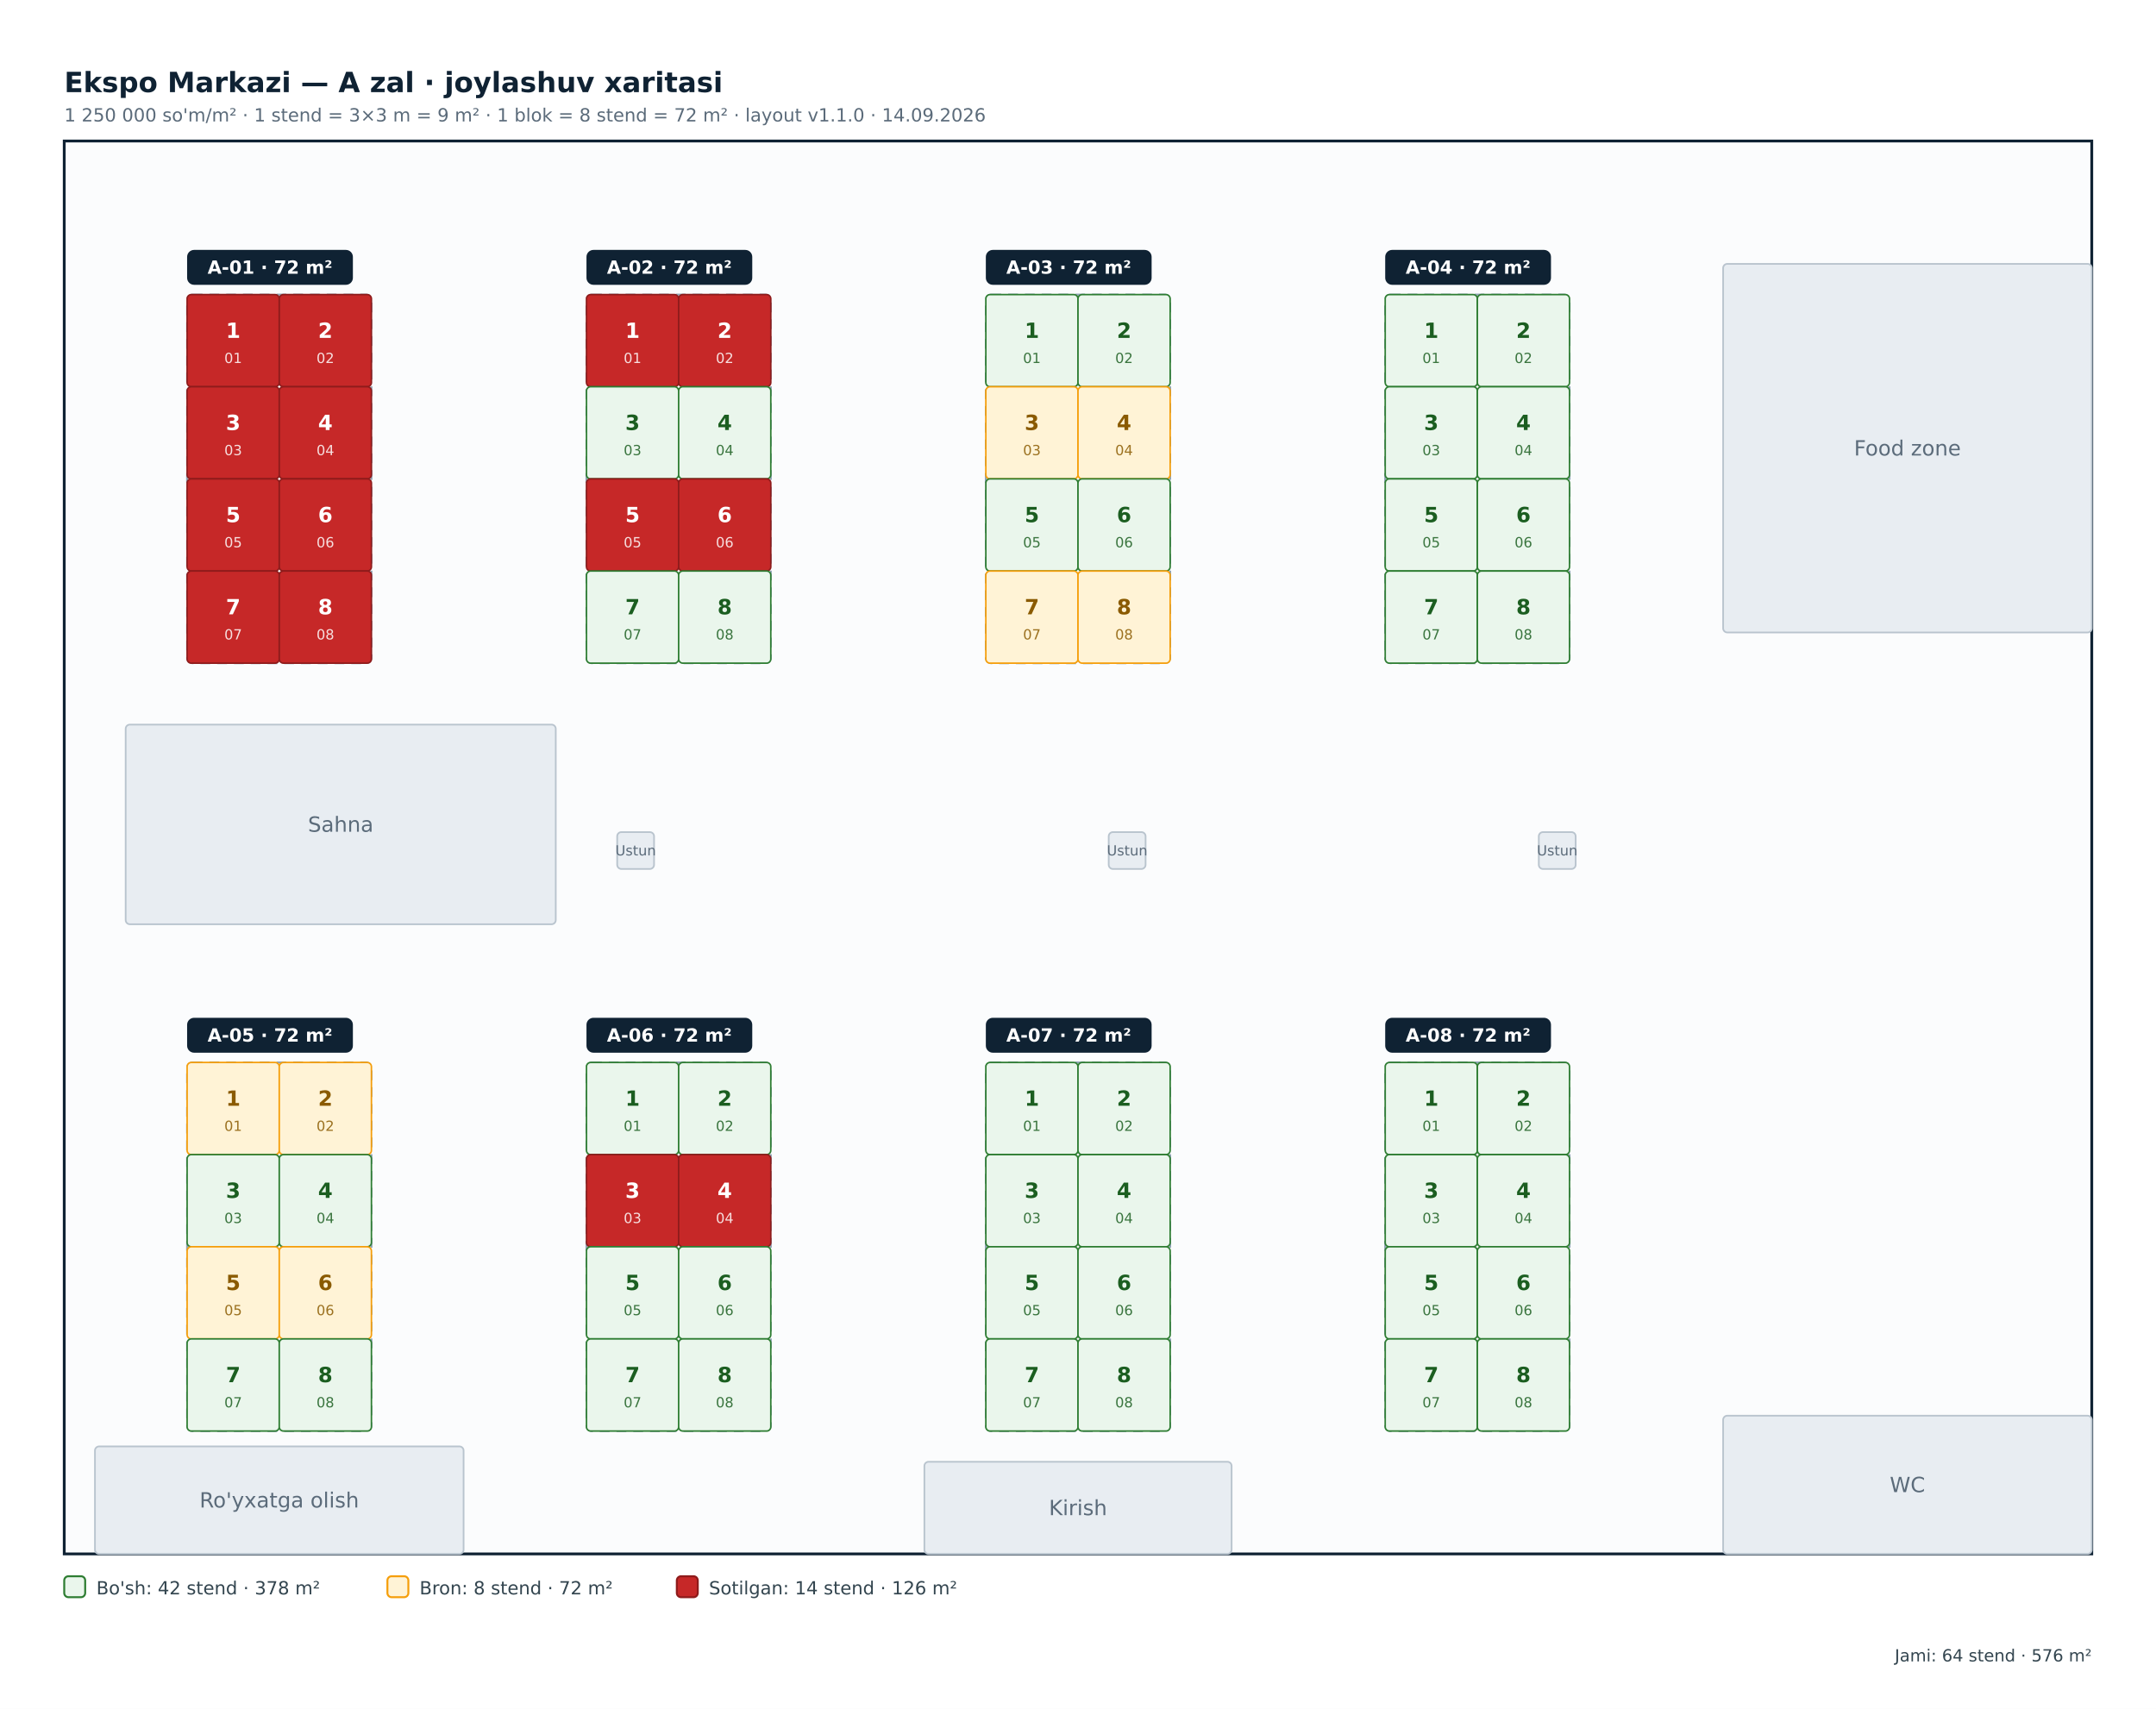
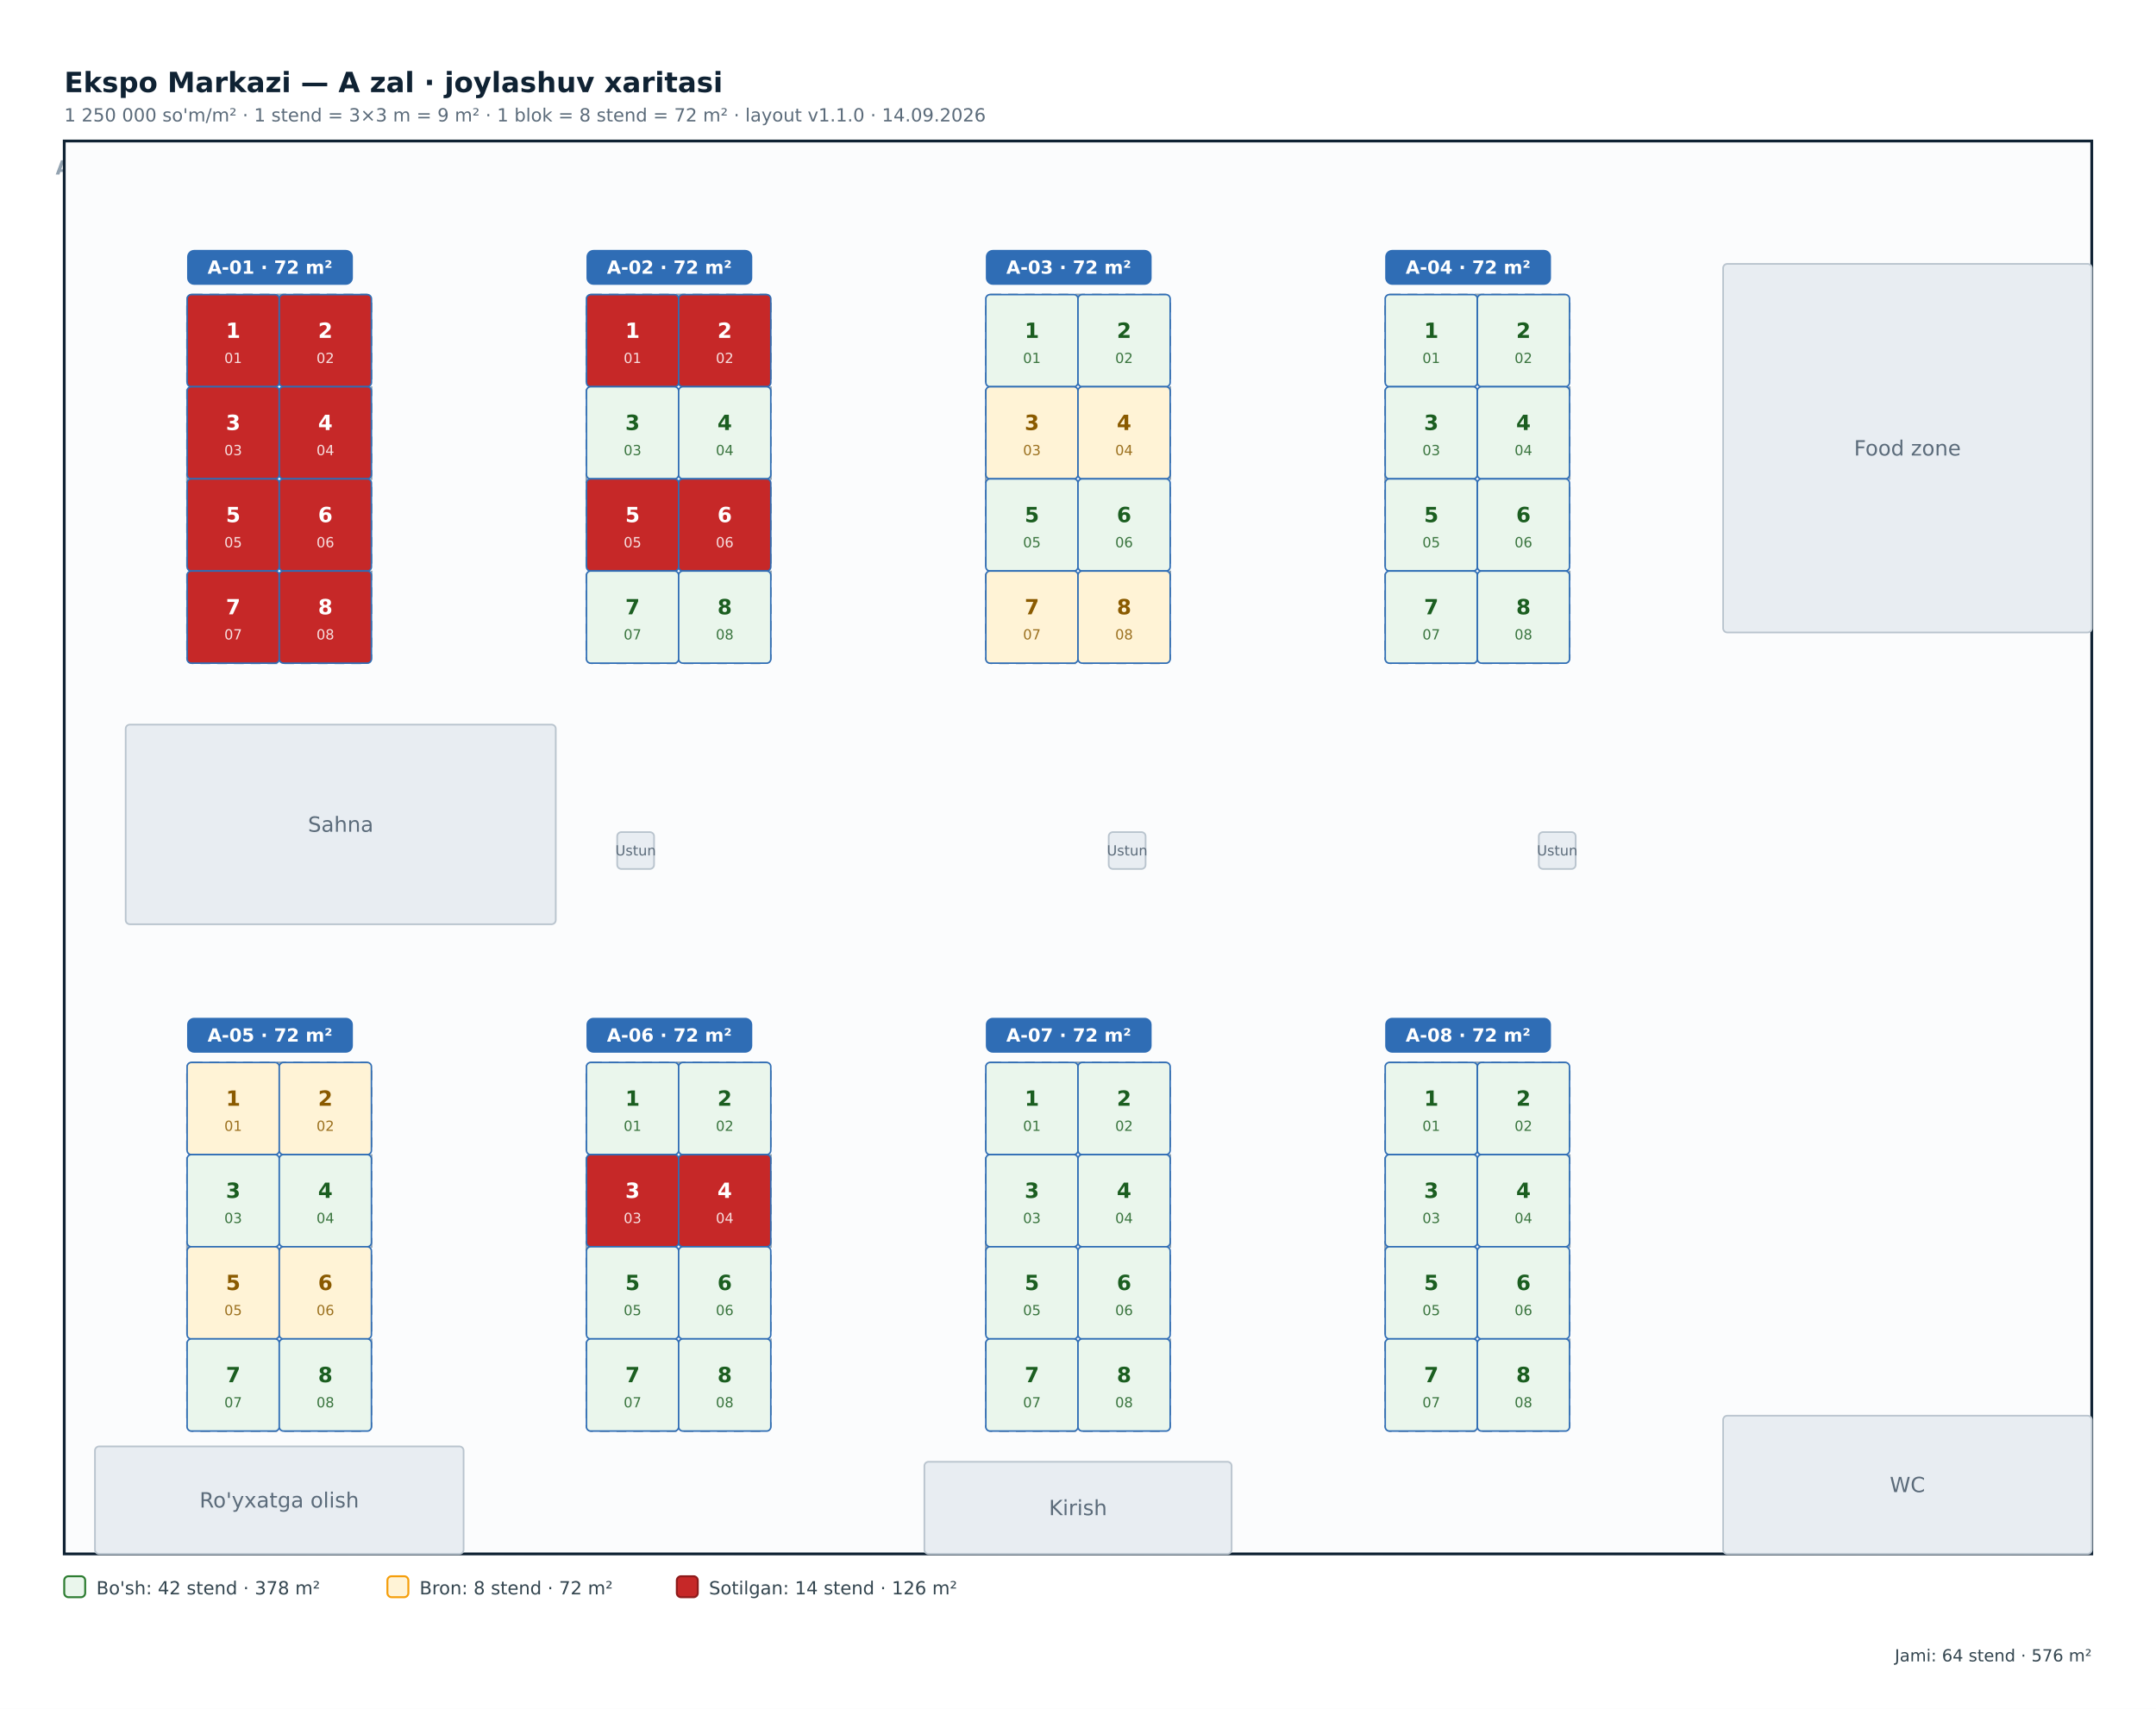
<svg xmlns="http://www.w3.org/2000/svg" width="1544" height="1224" viewBox="0 0 1544 1224" font-family="DejaVu Sans, Helvetica, Arial, sans-serif">
  <rect width="1544" height="1224" fill="#ffffff" />
  <text x="46" y="66" font-size="20" font-weight="bold" fill="#0f2233">Ekspo Markazi — A zal · joylashuv xaritasi</text>
  <text x="46" y="87" font-size="13" fill="#5b6b7a">1 250 000 so'm/m² · 1 stend = 3×3 m = 9 m² · 1 blok = 8 stend = 72 m² · layout v1.1.0 · 14.09.2026</text>
+   <rect x="46.00" y="101.00" width="1452.00" height="1012.00" rx="4" fill="#eef4fb" fill-opacity="0.85" stroke="#b9c7d4" stroke-width="1.2" stroke-dasharray="9 6" />
+   <text x="79.00" y="125.00" font-size="14" font-weight="bold" fill="#93a3b1" text-anchor="middle">Asosiy zal</text>
  <polygon points="46,101 1498,101 1498,1113 46,1113" fill="#fbfcfd" stroke="#0f2233" stroke-width="2" />
  <rect x="662.00" y="1047.00" width="220.00" height="66.00" rx="3" fill="#e8edf2" stroke="#b9c4ce" stroke-width="1.2" />
  <text x="772.00" y="1085.25" font-size="15.00" fill="#5b6b7a" text-anchor="middle">Kirish</text>
  <rect x="68.00" y="1036.00" width="264.00" height="77.00" rx="3" fill="#e8edf2" stroke="#b9c4ce" stroke-width="1.2" />
  <text x="200.00" y="1079.75" font-size="15.00" fill="#5b6b7a" text-anchor="middle">Ro'yxatga olish</text>
  <rect x="1234.00" y="1014.00" width="264.00" height="99.00" rx="3" fill="#e8edf2" stroke="#b9c4ce" stroke-width="1.2" />
  <text x="1366.00" y="1068.75" font-size="15.00" fill="#5b6b7a" text-anchor="middle">WC</text>
  <rect x="1234.00" y="189.00" width="264.00" height="264.00" rx="3" fill="#e8edf2" stroke="#b9c4ce" stroke-width="1.2" />
  <text x="1366.00" y="326.25" font-size="15.00" fill="#5b6b7a" text-anchor="middle">Food zone</text>
  <rect x="90.00" y="519.00" width="308.00" height="143.00" rx="3" fill="#e8edf2" stroke="#b9c4ce" stroke-width="1.2" />
  <text x="244.00" y="595.75" font-size="15.00" fill="#5b6b7a" text-anchor="middle">Sahna</text>
  <rect x="442.00" y="596.00" width="26.40" height="26.40" rx="3" fill="#e8edf2" stroke="#b9c4ce" stroke-width="1.2" />
  <text x="455.20" y="612.70" font-size="10.00" fill="#5b6b7a" text-anchor="middle">Ustun</text>
  <rect x="794.00" y="596.00" width="26.40" height="26.40" rx="3" fill="#e8edf2" stroke="#b9c4ce" stroke-width="1.2" />
  <text x="807.20" y="612.70" font-size="10.00" fill="#5b6b7a" text-anchor="middle">Ustun</text>
  <rect x="1102.00" y="596.00" width="26.40" height="26.40" rx="3" fill="#e8edf2" stroke="#b9c4ce" stroke-width="1.2" />
  <text x="1115.20" y="612.70" font-size="10.00" fill="#5b6b7a" text-anchor="middle">Ustun</text>
  <rect x="134.00" y="211.00" width="132.00" height="264.00" fill="none" stroke="#90a4b5" stroke-width="1.4" stroke-dasharray="7 5" rx="4" />
-   <rect x="134.00" y="179.00" width="118.72" height="25" rx="5" fill="#0f2233" />
+   <rect x="134.00" y="179.00" width="118.72" height="25" rx="5" fill="#2f6db5" />
  <text x="193.36" y="196.05" font-size="13" font-weight="bold" fill="#ffffff" text-anchor="middle">A-01 · 72 m²</text>
-   <rect x="134.00" y="211.00" width="66.00" height="66.00" rx="3" fill="#c62828" stroke="#8e1b1b" stroke-width="1.1" />
+   <rect x="134.00" y="211.00" width="66.00" height="66.00" rx="3" fill="#c62828" stroke="#2f6db5" stroke-width="1.1" />
  <text x="167.00" y="242.00" font-size="15" font-weight="bold" fill="#ffffff" text-anchor="middle">1</text>
  <text x="167.00" y="260.00" font-size="10" fill="#ffffff" text-anchor="middle" opacity="0.85">01</text>
-   <rect x="200.00" y="211.00" width="66.00" height="66.00" rx="3" fill="#c62828" stroke="#8e1b1b" stroke-width="1.1" />
+   <rect x="200.00" y="211.00" width="66.00" height="66.00" rx="3" fill="#c62828" stroke="#2f6db5" stroke-width="1.1" />
  <text x="233.00" y="242.00" font-size="15" font-weight="bold" fill="#ffffff" text-anchor="middle">2</text>
  <text x="233.00" y="260.00" font-size="10" fill="#ffffff" text-anchor="middle" opacity="0.85">02</text>
-   <rect x="134.00" y="277.00" width="66.00" height="66.00" rx="3" fill="#c62828" stroke="#8e1b1b" stroke-width="1.1" />
+   <rect x="134.00" y="277.00" width="66.00" height="66.00" rx="3" fill="#c62828" stroke="#2f6db5" stroke-width="1.1" />
  <text x="167.00" y="308.00" font-size="15" font-weight="bold" fill="#ffffff" text-anchor="middle">3</text>
  <text x="167.00" y="326.00" font-size="10" fill="#ffffff" text-anchor="middle" opacity="0.85">03</text>
-   <rect x="200.00" y="277.00" width="66.00" height="66.00" rx="3" fill="#c62828" stroke="#8e1b1b" stroke-width="1.1" />
+   <rect x="200.00" y="277.00" width="66.00" height="66.00" rx="3" fill="#c62828" stroke="#2f6db5" stroke-width="1.1" />
  <text x="233.00" y="308.00" font-size="15" font-weight="bold" fill="#ffffff" text-anchor="middle">4</text>
  <text x="233.00" y="326.00" font-size="10" fill="#ffffff" text-anchor="middle" opacity="0.85">04</text>
-   <rect x="134.00" y="343.00" width="66.00" height="66.00" rx="3" fill="#c62828" stroke="#8e1b1b" stroke-width="1.1" />
+   <rect x="134.00" y="343.00" width="66.00" height="66.00" rx="3" fill="#c62828" stroke="#2f6db5" stroke-width="1.1" />
  <text x="167.00" y="374.00" font-size="15" font-weight="bold" fill="#ffffff" text-anchor="middle">5</text>
  <text x="167.00" y="392.00" font-size="10" fill="#ffffff" text-anchor="middle" opacity="0.85">05</text>
-   <rect x="200.00" y="343.00" width="66.00" height="66.00" rx="3" fill="#c62828" stroke="#8e1b1b" stroke-width="1.1" />
+   <rect x="200.00" y="343.00" width="66.00" height="66.00" rx="3" fill="#c62828" stroke="#2f6db5" stroke-width="1.1" />
  <text x="233.00" y="374.00" font-size="15" font-weight="bold" fill="#ffffff" text-anchor="middle">6</text>
  <text x="233.00" y="392.00" font-size="10" fill="#ffffff" text-anchor="middle" opacity="0.85">06</text>
-   <rect x="134.00" y="409.00" width="66.00" height="66.00" rx="3" fill="#c62828" stroke="#8e1b1b" stroke-width="1.1" />
+   <rect x="134.00" y="409.00" width="66.00" height="66.00" rx="3" fill="#c62828" stroke="#2f6db5" stroke-width="1.1" />
  <text x="167.00" y="440.00" font-size="15" font-weight="bold" fill="#ffffff" text-anchor="middle">7</text>
  <text x="167.00" y="458.00" font-size="10" fill="#ffffff" text-anchor="middle" opacity="0.85">07</text>
-   <rect x="200.00" y="409.00" width="66.00" height="66.00" rx="3" fill="#c62828" stroke="#8e1b1b" stroke-width="1.1" />
+   <rect x="200.00" y="409.00" width="66.00" height="66.00" rx="3" fill="#c62828" stroke="#2f6db5" stroke-width="1.1" />
  <text x="233.00" y="440.00" font-size="15" font-weight="bold" fill="#ffffff" text-anchor="middle">8</text>
  <text x="233.00" y="458.00" font-size="10" fill="#ffffff" text-anchor="middle" opacity="0.85">08</text>
  <rect x="420.00" y="211.00" width="132.00" height="264.00" fill="none" stroke="#90a4b5" stroke-width="1.4" stroke-dasharray="7 5" rx="4" />
-   <rect x="420.00" y="179.00" width="118.72" height="25" rx="5" fill="#0f2233" />
+   <rect x="420.00" y="179.00" width="118.72" height="25" rx="5" fill="#2f6db5" />
  <text x="479.36" y="196.05" font-size="13" font-weight="bold" fill="#ffffff" text-anchor="middle">A-02 · 72 m²</text>
-   <rect x="420.00" y="211.00" width="66.00" height="66.00" rx="3" fill="#c62828" stroke="#8e1b1b" stroke-width="1.1" />
+   <rect x="420.00" y="211.00" width="66.00" height="66.00" rx="3" fill="#c62828" stroke="#2f6db5" stroke-width="1.1" />
  <text x="453.00" y="242.00" font-size="15" font-weight="bold" fill="#ffffff" text-anchor="middle">1</text>
  <text x="453.00" y="260.00" font-size="10" fill="#ffffff" text-anchor="middle" opacity="0.85">01</text>
-   <rect x="486.00" y="211.00" width="66.00" height="66.00" rx="3" fill="#c62828" stroke="#8e1b1b" stroke-width="1.1" />
+   <rect x="486.00" y="211.00" width="66.00" height="66.00" rx="3" fill="#c62828" stroke="#2f6db5" stroke-width="1.1" />
  <text x="519.00" y="242.00" font-size="15" font-weight="bold" fill="#ffffff" text-anchor="middle">2</text>
  <text x="519.00" y="260.00" font-size="10" fill="#ffffff" text-anchor="middle" opacity="0.85">02</text>
-   <rect x="420.00" y="277.00" width="66.00" height="66.00" rx="3" fill="#eaf6ec" stroke="#2e7d32" stroke-width="1.1" />
+   <rect x="420.00" y="277.00" width="66.00" height="66.00" rx="3" fill="#eaf6ec" stroke="#2f6db5" stroke-width="1.1" />
  <text x="453.00" y="308.00" font-size="15" font-weight="bold" fill="#1b5e20" text-anchor="middle">3</text>
  <text x="453.00" y="326.00" font-size="10" fill="#1b5e20" text-anchor="middle" opacity="0.85">03</text>
-   <rect x="486.00" y="277.00" width="66.00" height="66.00" rx="3" fill="#eaf6ec" stroke="#2e7d32" stroke-width="1.1" />
+   <rect x="486.00" y="277.00" width="66.00" height="66.00" rx="3" fill="#eaf6ec" stroke="#2f6db5" stroke-width="1.1" />
  <text x="519.00" y="308.00" font-size="15" font-weight="bold" fill="#1b5e20" text-anchor="middle">4</text>
  <text x="519.00" y="326.00" font-size="10" fill="#1b5e20" text-anchor="middle" opacity="0.85">04</text>
-   <rect x="420.00" y="343.00" width="66.00" height="66.00" rx="3" fill="#c62828" stroke="#8e1b1b" stroke-width="1.1" />
+   <rect x="420.00" y="343.00" width="66.00" height="66.00" rx="3" fill="#c62828" stroke="#2f6db5" stroke-width="1.1" />
  <text x="453.00" y="374.00" font-size="15" font-weight="bold" fill="#ffffff" text-anchor="middle">5</text>
  <text x="453.00" y="392.00" font-size="10" fill="#ffffff" text-anchor="middle" opacity="0.85">05</text>
-   <rect x="486.00" y="343.00" width="66.00" height="66.00" rx="3" fill="#c62828" stroke="#8e1b1b" stroke-width="1.1" />
+   <rect x="486.00" y="343.00" width="66.00" height="66.00" rx="3" fill="#c62828" stroke="#2f6db5" stroke-width="1.1" />
  <text x="519.00" y="374.00" font-size="15" font-weight="bold" fill="#ffffff" text-anchor="middle">6</text>
  <text x="519.00" y="392.00" font-size="10" fill="#ffffff" text-anchor="middle" opacity="0.85">06</text>
-   <rect x="420.00" y="409.00" width="66.00" height="66.00" rx="3" fill="#eaf6ec" stroke="#2e7d32" stroke-width="1.1" />
+   <rect x="420.00" y="409.00" width="66.00" height="66.00" rx="3" fill="#eaf6ec" stroke="#2f6db5" stroke-width="1.1" />
  <text x="453.00" y="440.00" font-size="15" font-weight="bold" fill="#1b5e20" text-anchor="middle">7</text>
  <text x="453.00" y="458.00" font-size="10" fill="#1b5e20" text-anchor="middle" opacity="0.85">07</text>
-   <rect x="486.00" y="409.00" width="66.00" height="66.00" rx="3" fill="#eaf6ec" stroke="#2e7d32" stroke-width="1.1" />
+   <rect x="486.00" y="409.00" width="66.00" height="66.00" rx="3" fill="#eaf6ec" stroke="#2f6db5" stroke-width="1.1" />
  <text x="519.00" y="440.00" font-size="15" font-weight="bold" fill="#1b5e20" text-anchor="middle">8</text>
  <text x="519.00" y="458.00" font-size="10" fill="#1b5e20" text-anchor="middle" opacity="0.85">08</text>
  <rect x="706.00" y="211.00" width="132.00" height="264.00" fill="none" stroke="#90a4b5" stroke-width="1.4" stroke-dasharray="7 5" rx="4" />
-   <rect x="706.00" y="179.00" width="118.72" height="25" rx="5" fill="#0f2233" />
+   <rect x="706.00" y="179.00" width="118.72" height="25" rx="5" fill="#2f6db5" />
  <text x="765.36" y="196.05" font-size="13" font-weight="bold" fill="#ffffff" text-anchor="middle">A-03 · 72 m²</text>
-   <rect x="706.00" y="211.00" width="66.00" height="66.00" rx="3" fill="#eaf6ec" stroke="#2e7d32" stroke-width="1.1" />
+   <rect x="706.00" y="211.00" width="66.00" height="66.00" rx="3" fill="#eaf6ec" stroke="#2f6db5" stroke-width="1.1" />
  <text x="739.00" y="242.00" font-size="15" font-weight="bold" fill="#1b5e20" text-anchor="middle">1</text>
  <text x="739.00" y="260.00" font-size="10" fill="#1b5e20" text-anchor="middle" opacity="0.85">01</text>
-   <rect x="772.00" y="211.00" width="66.00" height="66.00" rx="3" fill="#eaf6ec" stroke="#2e7d32" stroke-width="1.1" />
+   <rect x="772.00" y="211.00" width="66.00" height="66.00" rx="3" fill="#eaf6ec" stroke="#2f6db5" stroke-width="1.1" />
  <text x="805.00" y="242.00" font-size="15" font-weight="bold" fill="#1b5e20" text-anchor="middle">2</text>
  <text x="805.00" y="260.00" font-size="10" fill="#1b5e20" text-anchor="middle" opacity="0.85">02</text>
-   <rect x="706.00" y="277.00" width="66.00" height="66.00" rx="3" fill="#fff3d6" stroke="#f59e0b" stroke-width="1.1" />
+   <rect x="706.00" y="277.00" width="66.00" height="66.00" rx="3" fill="#fff3d6" stroke="#2f6db5" stroke-width="1.1" />
  <text x="739.00" y="308.00" font-size="15" font-weight="bold" fill="#8a5a00" text-anchor="middle">3</text>
  <text x="739.00" y="326.00" font-size="10" fill="#8a5a00" text-anchor="middle" opacity="0.85">03</text>
-   <rect x="772.00" y="277.00" width="66.00" height="66.00" rx="3" fill="#fff3d6" stroke="#f59e0b" stroke-width="1.1" />
+   <rect x="772.00" y="277.00" width="66.00" height="66.00" rx="3" fill="#fff3d6" stroke="#2f6db5" stroke-width="1.1" />
  <text x="805.00" y="308.00" font-size="15" font-weight="bold" fill="#8a5a00" text-anchor="middle">4</text>
  <text x="805.00" y="326.00" font-size="10" fill="#8a5a00" text-anchor="middle" opacity="0.85">04</text>
-   <rect x="706.00" y="343.00" width="66.00" height="66.00" rx="3" fill="#eaf6ec" stroke="#2e7d32" stroke-width="1.1" />
+   <rect x="706.00" y="343.00" width="66.00" height="66.00" rx="3" fill="#eaf6ec" stroke="#2f6db5" stroke-width="1.1" />
  <text x="739.00" y="374.00" font-size="15" font-weight="bold" fill="#1b5e20" text-anchor="middle">5</text>
  <text x="739.00" y="392.00" font-size="10" fill="#1b5e20" text-anchor="middle" opacity="0.85">05</text>
-   <rect x="772.00" y="343.00" width="66.00" height="66.00" rx="3" fill="#eaf6ec" stroke="#2e7d32" stroke-width="1.1" />
+   <rect x="772.00" y="343.00" width="66.00" height="66.00" rx="3" fill="#eaf6ec" stroke="#2f6db5" stroke-width="1.1" />
  <text x="805.00" y="374.00" font-size="15" font-weight="bold" fill="#1b5e20" text-anchor="middle">6</text>
  <text x="805.00" y="392.00" font-size="10" fill="#1b5e20" text-anchor="middle" opacity="0.85">06</text>
-   <rect x="706.00" y="409.00" width="66.00" height="66.00" rx="3" fill="#fff3d6" stroke="#f59e0b" stroke-width="1.1" />
+   <rect x="706.00" y="409.00" width="66.00" height="66.00" rx="3" fill="#fff3d6" stroke="#2f6db5" stroke-width="1.1" />
  <text x="739.00" y="440.00" font-size="15" font-weight="bold" fill="#8a5a00" text-anchor="middle">7</text>
  <text x="739.00" y="458.00" font-size="10" fill="#8a5a00" text-anchor="middle" opacity="0.85">07</text>
-   <rect x="772.00" y="409.00" width="66.00" height="66.00" rx="3" fill="#fff3d6" stroke="#f59e0b" stroke-width="1.1" />
+   <rect x="772.00" y="409.00" width="66.00" height="66.00" rx="3" fill="#fff3d6" stroke="#2f6db5" stroke-width="1.1" />
  <text x="805.00" y="440.00" font-size="15" font-weight="bold" fill="#8a5a00" text-anchor="middle">8</text>
  <text x="805.00" y="458.00" font-size="10" fill="#8a5a00" text-anchor="middle" opacity="0.85">08</text>
  <rect x="992.00" y="211.00" width="132.00" height="264.00" fill="none" stroke="#90a4b5" stroke-width="1.4" stroke-dasharray="7 5" rx="4" />
-   <rect x="992.00" y="179.00" width="118.72" height="25" rx="5" fill="#0f2233" />
+   <rect x="992.00" y="179.00" width="118.72" height="25" rx="5" fill="#2f6db5" />
  <text x="1051.36" y="196.05" font-size="13" font-weight="bold" fill="#ffffff" text-anchor="middle">A-04 · 72 m²</text>
-   <rect x="992.00" y="211.00" width="66.00" height="66.00" rx="3" fill="#eaf6ec" stroke="#2e7d32" stroke-width="1.1" />
+   <rect x="992.00" y="211.00" width="66.00" height="66.00" rx="3" fill="#eaf6ec" stroke="#2f6db5" stroke-width="1.1" />
  <text x="1025.00" y="242.00" font-size="15" font-weight="bold" fill="#1b5e20" text-anchor="middle">1</text>
  <text x="1025.00" y="260.00" font-size="10" fill="#1b5e20" text-anchor="middle" opacity="0.85">01</text>
-   <rect x="1058.00" y="211.00" width="66.00" height="66.00" rx="3" fill="#eaf6ec" stroke="#2e7d32" stroke-width="1.1" />
+   <rect x="1058.00" y="211.00" width="66.00" height="66.00" rx="3" fill="#eaf6ec" stroke="#2f6db5" stroke-width="1.1" />
  <text x="1091.00" y="242.00" font-size="15" font-weight="bold" fill="#1b5e20" text-anchor="middle">2</text>
  <text x="1091.00" y="260.00" font-size="10" fill="#1b5e20" text-anchor="middle" opacity="0.85">02</text>
-   <rect x="992.00" y="277.00" width="66.00" height="66.00" rx="3" fill="#eaf6ec" stroke="#2e7d32" stroke-width="1.1" />
+   <rect x="992.00" y="277.00" width="66.00" height="66.00" rx="3" fill="#eaf6ec" stroke="#2f6db5" stroke-width="1.1" />
  <text x="1025.00" y="308.00" font-size="15" font-weight="bold" fill="#1b5e20" text-anchor="middle">3</text>
  <text x="1025.00" y="326.00" font-size="10" fill="#1b5e20" text-anchor="middle" opacity="0.85">03</text>
-   <rect x="1058.00" y="277.00" width="66.00" height="66.00" rx="3" fill="#eaf6ec" stroke="#2e7d32" stroke-width="1.1" />
+   <rect x="1058.00" y="277.00" width="66.00" height="66.00" rx="3" fill="#eaf6ec" stroke="#2f6db5" stroke-width="1.1" />
  <text x="1091.00" y="308.00" font-size="15" font-weight="bold" fill="#1b5e20" text-anchor="middle">4</text>
  <text x="1091.00" y="326.00" font-size="10" fill="#1b5e20" text-anchor="middle" opacity="0.85">04</text>
-   <rect x="992.00" y="343.00" width="66.00" height="66.00" rx="3" fill="#eaf6ec" stroke="#2e7d32" stroke-width="1.1" />
+   <rect x="992.00" y="343.00" width="66.00" height="66.00" rx="3" fill="#eaf6ec" stroke="#2f6db5" stroke-width="1.1" />
  <text x="1025.00" y="374.00" font-size="15" font-weight="bold" fill="#1b5e20" text-anchor="middle">5</text>
  <text x="1025.00" y="392.00" font-size="10" fill="#1b5e20" text-anchor="middle" opacity="0.85">05</text>
-   <rect x="1058.00" y="343.00" width="66.00" height="66.00" rx="3" fill="#eaf6ec" stroke="#2e7d32" stroke-width="1.1" />
+   <rect x="1058.00" y="343.00" width="66.00" height="66.00" rx="3" fill="#eaf6ec" stroke="#2f6db5" stroke-width="1.1" />
  <text x="1091.00" y="374.00" font-size="15" font-weight="bold" fill="#1b5e20" text-anchor="middle">6</text>
  <text x="1091.00" y="392.00" font-size="10" fill="#1b5e20" text-anchor="middle" opacity="0.85">06</text>
-   <rect x="992.00" y="409.00" width="66.00" height="66.00" rx="3" fill="#eaf6ec" stroke="#2e7d32" stroke-width="1.1" />
+   <rect x="992.00" y="409.00" width="66.00" height="66.00" rx="3" fill="#eaf6ec" stroke="#2f6db5" stroke-width="1.1" />
  <text x="1025.00" y="440.00" font-size="15" font-weight="bold" fill="#1b5e20" text-anchor="middle">7</text>
  <text x="1025.00" y="458.00" font-size="10" fill="#1b5e20" text-anchor="middle" opacity="0.85">07</text>
-   <rect x="1058.00" y="409.00" width="66.00" height="66.00" rx="3" fill="#eaf6ec" stroke="#2e7d32" stroke-width="1.1" />
+   <rect x="1058.00" y="409.00" width="66.00" height="66.00" rx="3" fill="#eaf6ec" stroke="#2f6db5" stroke-width="1.1" />
  <text x="1091.00" y="440.00" font-size="15" font-weight="bold" fill="#1b5e20" text-anchor="middle">8</text>
  <text x="1091.00" y="458.00" font-size="10" fill="#1b5e20" text-anchor="middle" opacity="0.85">08</text>
  <rect x="134.00" y="761.00" width="132.00" height="264.00" fill="none" stroke="#90a4b5" stroke-width="1.4" stroke-dasharray="7 5" rx="4" />
-   <rect x="134.00" y="729.00" width="118.72" height="25" rx="5" fill="#0f2233" />
+   <rect x="134.00" y="729.00" width="118.72" height="25" rx="5" fill="#2f6db5" />
  <text x="193.36" y="746.05" font-size="13" font-weight="bold" fill="#ffffff" text-anchor="middle">A-05 · 72 m²</text>
-   <rect x="134.00" y="761.00" width="66.00" height="66.00" rx="3" fill="#fff3d6" stroke="#f59e0b" stroke-width="1.1" />
+   <rect x="134.00" y="761.00" width="66.00" height="66.00" rx="3" fill="#fff3d6" stroke="#2f6db5" stroke-width="1.1" />
  <text x="167.00" y="792.00" font-size="15" font-weight="bold" fill="#8a5a00" text-anchor="middle">1</text>
  <text x="167.00" y="810.00" font-size="10" fill="#8a5a00" text-anchor="middle" opacity="0.85">01</text>
-   <rect x="200.00" y="761.00" width="66.00" height="66.00" rx="3" fill="#fff3d6" stroke="#f59e0b" stroke-width="1.1" />
+   <rect x="200.00" y="761.00" width="66.00" height="66.00" rx="3" fill="#fff3d6" stroke="#2f6db5" stroke-width="1.1" />
  <text x="233.00" y="792.00" font-size="15" font-weight="bold" fill="#8a5a00" text-anchor="middle">2</text>
  <text x="233.00" y="810.00" font-size="10" fill="#8a5a00" text-anchor="middle" opacity="0.85">02</text>
-   <rect x="134.00" y="827.00" width="66.00" height="66.00" rx="3" fill="#eaf6ec" stroke="#2e7d32" stroke-width="1.1" />
+   <rect x="134.00" y="827.00" width="66.00" height="66.00" rx="3" fill="#eaf6ec" stroke="#2f6db5" stroke-width="1.1" />
  <text x="167.00" y="858.00" font-size="15" font-weight="bold" fill="#1b5e20" text-anchor="middle">3</text>
  <text x="167.00" y="876.00" font-size="10" fill="#1b5e20" text-anchor="middle" opacity="0.85">03</text>
-   <rect x="200.00" y="827.00" width="66.00" height="66.00" rx="3" fill="#eaf6ec" stroke="#2e7d32" stroke-width="1.1" />
+   <rect x="200.00" y="827.00" width="66.00" height="66.00" rx="3" fill="#eaf6ec" stroke="#2f6db5" stroke-width="1.1" />
  <text x="233.00" y="858.00" font-size="15" font-weight="bold" fill="#1b5e20" text-anchor="middle">4</text>
  <text x="233.00" y="876.00" font-size="10" fill="#1b5e20" text-anchor="middle" opacity="0.85">04</text>
-   <rect x="134.00" y="893.00" width="66.00" height="66.00" rx="3" fill="#fff3d6" stroke="#f59e0b" stroke-width="1.1" />
+   <rect x="134.00" y="893.00" width="66.00" height="66.00" rx="3" fill="#fff3d6" stroke="#2f6db5" stroke-width="1.1" />
  <text x="167.00" y="924.00" font-size="15" font-weight="bold" fill="#8a5a00" text-anchor="middle">5</text>
  <text x="167.00" y="942.00" font-size="10" fill="#8a5a00" text-anchor="middle" opacity="0.85">05</text>
-   <rect x="200.00" y="893.00" width="66.00" height="66.00" rx="3" fill="#fff3d6" stroke="#f59e0b" stroke-width="1.1" />
+   <rect x="200.00" y="893.00" width="66.00" height="66.00" rx="3" fill="#fff3d6" stroke="#2f6db5" stroke-width="1.1" />
  <text x="233.00" y="924.00" font-size="15" font-weight="bold" fill="#8a5a00" text-anchor="middle">6</text>
  <text x="233.00" y="942.00" font-size="10" fill="#8a5a00" text-anchor="middle" opacity="0.85">06</text>
-   <rect x="134.00" y="959.00" width="66.00" height="66.00" rx="3" fill="#eaf6ec" stroke="#2e7d32" stroke-width="1.1" />
+   <rect x="134.00" y="959.00" width="66.00" height="66.00" rx="3" fill="#eaf6ec" stroke="#2f6db5" stroke-width="1.1" />
  <text x="167.00" y="990.00" font-size="15" font-weight="bold" fill="#1b5e20" text-anchor="middle">7</text>
  <text x="167.00" y="1008.00" font-size="10" fill="#1b5e20" text-anchor="middle" opacity="0.85">07</text>
-   <rect x="200.00" y="959.00" width="66.00" height="66.00" rx="3" fill="#eaf6ec" stroke="#2e7d32" stroke-width="1.1" />
+   <rect x="200.00" y="959.00" width="66.00" height="66.00" rx="3" fill="#eaf6ec" stroke="#2f6db5" stroke-width="1.1" />
  <text x="233.00" y="990.00" font-size="15" font-weight="bold" fill="#1b5e20" text-anchor="middle">8</text>
  <text x="233.00" y="1008.00" font-size="10" fill="#1b5e20" text-anchor="middle" opacity="0.85">08</text>
  <rect x="420.00" y="761.00" width="132.00" height="264.00" fill="none" stroke="#90a4b5" stroke-width="1.4" stroke-dasharray="7 5" rx="4" />
-   <rect x="420.00" y="729.00" width="118.72" height="25" rx="5" fill="#0f2233" />
+   <rect x="420.00" y="729.00" width="118.72" height="25" rx="5" fill="#2f6db5" />
  <text x="479.36" y="746.05" font-size="13" font-weight="bold" fill="#ffffff" text-anchor="middle">A-06 · 72 m²</text>
-   <rect x="420.00" y="761.00" width="66.00" height="66.00" rx="3" fill="#eaf6ec" stroke="#2e7d32" stroke-width="1.1" />
+   <rect x="420.00" y="761.00" width="66.00" height="66.00" rx="3" fill="#eaf6ec" stroke="#2f6db5" stroke-width="1.1" />
  <text x="453.00" y="792.00" font-size="15" font-weight="bold" fill="#1b5e20" text-anchor="middle">1</text>
  <text x="453.00" y="810.00" font-size="10" fill="#1b5e20" text-anchor="middle" opacity="0.85">01</text>
-   <rect x="486.00" y="761.00" width="66.00" height="66.00" rx="3" fill="#eaf6ec" stroke="#2e7d32" stroke-width="1.1" />
+   <rect x="486.00" y="761.00" width="66.00" height="66.00" rx="3" fill="#eaf6ec" stroke="#2f6db5" stroke-width="1.1" />
  <text x="519.00" y="792.00" font-size="15" font-weight="bold" fill="#1b5e20" text-anchor="middle">2</text>
  <text x="519.00" y="810.00" font-size="10" fill="#1b5e20" text-anchor="middle" opacity="0.85">02</text>
-   <rect x="420.00" y="827.00" width="66.00" height="66.00" rx="3" fill="#c62828" stroke="#8e1b1b" stroke-width="1.1" />
+   <rect x="420.00" y="827.00" width="66.00" height="66.00" rx="3" fill="#c62828" stroke="#2f6db5" stroke-width="1.1" />
  <text x="453.00" y="858.00" font-size="15" font-weight="bold" fill="#ffffff" text-anchor="middle">3</text>
  <text x="453.00" y="876.00" font-size="10" fill="#ffffff" text-anchor="middle" opacity="0.85">03</text>
-   <rect x="486.00" y="827.00" width="66.00" height="66.00" rx="3" fill="#c62828" stroke="#8e1b1b" stroke-width="1.1" />
+   <rect x="486.00" y="827.00" width="66.00" height="66.00" rx="3" fill="#c62828" stroke="#2f6db5" stroke-width="1.1" />
  <text x="519.00" y="858.00" font-size="15" font-weight="bold" fill="#ffffff" text-anchor="middle">4</text>
  <text x="519.00" y="876.00" font-size="10" fill="#ffffff" text-anchor="middle" opacity="0.85">04</text>
-   <rect x="420.00" y="893.00" width="66.00" height="66.00" rx="3" fill="#eaf6ec" stroke="#2e7d32" stroke-width="1.1" />
+   <rect x="420.00" y="893.00" width="66.00" height="66.00" rx="3" fill="#eaf6ec" stroke="#2f6db5" stroke-width="1.1" />
  <text x="453.00" y="924.00" font-size="15" font-weight="bold" fill="#1b5e20" text-anchor="middle">5</text>
  <text x="453.00" y="942.00" font-size="10" fill="#1b5e20" text-anchor="middle" opacity="0.85">05</text>
-   <rect x="486.00" y="893.00" width="66.00" height="66.00" rx="3" fill="#eaf6ec" stroke="#2e7d32" stroke-width="1.1" />
+   <rect x="486.00" y="893.00" width="66.00" height="66.00" rx="3" fill="#eaf6ec" stroke="#2f6db5" stroke-width="1.1" />
  <text x="519.00" y="924.00" font-size="15" font-weight="bold" fill="#1b5e20" text-anchor="middle">6</text>
  <text x="519.00" y="942.00" font-size="10" fill="#1b5e20" text-anchor="middle" opacity="0.85">06</text>
-   <rect x="420.00" y="959.00" width="66.00" height="66.00" rx="3" fill="#eaf6ec" stroke="#2e7d32" stroke-width="1.1" />
+   <rect x="420.00" y="959.00" width="66.00" height="66.00" rx="3" fill="#eaf6ec" stroke="#2f6db5" stroke-width="1.1" />
  <text x="453.00" y="990.00" font-size="15" font-weight="bold" fill="#1b5e20" text-anchor="middle">7</text>
  <text x="453.00" y="1008.00" font-size="10" fill="#1b5e20" text-anchor="middle" opacity="0.85">07</text>
-   <rect x="486.00" y="959.00" width="66.00" height="66.00" rx="3" fill="#eaf6ec" stroke="#2e7d32" stroke-width="1.1" />
+   <rect x="486.00" y="959.00" width="66.00" height="66.00" rx="3" fill="#eaf6ec" stroke="#2f6db5" stroke-width="1.1" />
  <text x="519.00" y="990.00" font-size="15" font-weight="bold" fill="#1b5e20" text-anchor="middle">8</text>
  <text x="519.00" y="1008.00" font-size="10" fill="#1b5e20" text-anchor="middle" opacity="0.85">08</text>
  <rect x="706.00" y="761.00" width="132.00" height="264.00" fill="none" stroke="#90a4b5" stroke-width="1.4" stroke-dasharray="7 5" rx="4" />
-   <rect x="706.00" y="729.00" width="118.72" height="25" rx="5" fill="#0f2233" />
+   <rect x="706.00" y="729.00" width="118.72" height="25" rx="5" fill="#2f6db5" />
  <text x="765.36" y="746.05" font-size="13" font-weight="bold" fill="#ffffff" text-anchor="middle">A-07 · 72 m²</text>
-   <rect x="706.00" y="761.00" width="66.00" height="66.00" rx="3" fill="#eaf6ec" stroke="#2e7d32" stroke-width="1.1" />
+   <rect x="706.00" y="761.00" width="66.00" height="66.00" rx="3" fill="#eaf6ec" stroke="#2f6db5" stroke-width="1.1" />
  <text x="739.00" y="792.00" font-size="15" font-weight="bold" fill="#1b5e20" text-anchor="middle">1</text>
  <text x="739.00" y="810.00" font-size="10" fill="#1b5e20" text-anchor="middle" opacity="0.85">01</text>
-   <rect x="772.00" y="761.00" width="66.00" height="66.00" rx="3" fill="#eaf6ec" stroke="#2e7d32" stroke-width="1.1" />
+   <rect x="772.00" y="761.00" width="66.00" height="66.00" rx="3" fill="#eaf6ec" stroke="#2f6db5" stroke-width="1.1" />
  <text x="805.00" y="792.00" font-size="15" font-weight="bold" fill="#1b5e20" text-anchor="middle">2</text>
  <text x="805.00" y="810.00" font-size="10" fill="#1b5e20" text-anchor="middle" opacity="0.85">02</text>
-   <rect x="706.00" y="827.00" width="66.00" height="66.00" rx="3" fill="#eaf6ec" stroke="#2e7d32" stroke-width="1.1" />
+   <rect x="706.00" y="827.00" width="66.00" height="66.00" rx="3" fill="#eaf6ec" stroke="#2f6db5" stroke-width="1.1" />
  <text x="739.00" y="858.00" font-size="15" font-weight="bold" fill="#1b5e20" text-anchor="middle">3</text>
  <text x="739.00" y="876.00" font-size="10" fill="#1b5e20" text-anchor="middle" opacity="0.85">03</text>
-   <rect x="772.00" y="827.00" width="66.00" height="66.00" rx="3" fill="#eaf6ec" stroke="#2e7d32" stroke-width="1.1" />
+   <rect x="772.00" y="827.00" width="66.00" height="66.00" rx="3" fill="#eaf6ec" stroke="#2f6db5" stroke-width="1.1" />
  <text x="805.00" y="858.00" font-size="15" font-weight="bold" fill="#1b5e20" text-anchor="middle">4</text>
  <text x="805.00" y="876.00" font-size="10" fill="#1b5e20" text-anchor="middle" opacity="0.85">04</text>
-   <rect x="706.00" y="893.00" width="66.00" height="66.00" rx="3" fill="#eaf6ec" stroke="#2e7d32" stroke-width="1.1" />
+   <rect x="706.00" y="893.00" width="66.00" height="66.00" rx="3" fill="#eaf6ec" stroke="#2f6db5" stroke-width="1.1" />
  <text x="739.00" y="924.00" font-size="15" font-weight="bold" fill="#1b5e20" text-anchor="middle">5</text>
  <text x="739.00" y="942.00" font-size="10" fill="#1b5e20" text-anchor="middle" opacity="0.85">05</text>
-   <rect x="772.00" y="893.00" width="66.00" height="66.00" rx="3" fill="#eaf6ec" stroke="#2e7d32" stroke-width="1.1" />
+   <rect x="772.00" y="893.00" width="66.00" height="66.00" rx="3" fill="#eaf6ec" stroke="#2f6db5" stroke-width="1.1" />
  <text x="805.00" y="924.00" font-size="15" font-weight="bold" fill="#1b5e20" text-anchor="middle">6</text>
  <text x="805.00" y="942.00" font-size="10" fill="#1b5e20" text-anchor="middle" opacity="0.85">06</text>
-   <rect x="706.00" y="959.00" width="66.00" height="66.00" rx="3" fill="#eaf6ec" stroke="#2e7d32" stroke-width="1.1" />
+   <rect x="706.00" y="959.00" width="66.00" height="66.00" rx="3" fill="#eaf6ec" stroke="#2f6db5" stroke-width="1.1" />
  <text x="739.00" y="990.00" font-size="15" font-weight="bold" fill="#1b5e20" text-anchor="middle">7</text>
  <text x="739.00" y="1008.00" font-size="10" fill="#1b5e20" text-anchor="middle" opacity="0.85">07</text>
-   <rect x="772.00" y="959.00" width="66.00" height="66.00" rx="3" fill="#eaf6ec" stroke="#2e7d32" stroke-width="1.1" />
+   <rect x="772.00" y="959.00" width="66.00" height="66.00" rx="3" fill="#eaf6ec" stroke="#2f6db5" stroke-width="1.1" />
  <text x="805.00" y="990.00" font-size="15" font-weight="bold" fill="#1b5e20" text-anchor="middle">8</text>
  <text x="805.00" y="1008.00" font-size="10" fill="#1b5e20" text-anchor="middle" opacity="0.85">08</text>
  <rect x="992.00" y="761.00" width="132.00" height="264.00" fill="none" stroke="#90a4b5" stroke-width="1.4" stroke-dasharray="7 5" rx="4" />
-   <rect x="992.00" y="729.00" width="118.72" height="25" rx="5" fill="#0f2233" />
+   <rect x="992.00" y="729.00" width="118.72" height="25" rx="5" fill="#2f6db5" />
  <text x="1051.36" y="746.05" font-size="13" font-weight="bold" fill="#ffffff" text-anchor="middle">A-08 · 72 m²</text>
-   <rect x="992.00" y="761.00" width="66.00" height="66.00" rx="3" fill="#eaf6ec" stroke="#2e7d32" stroke-width="1.1" />
+   <rect x="992.00" y="761.00" width="66.00" height="66.00" rx="3" fill="#eaf6ec" stroke="#2f6db5" stroke-width="1.1" />
  <text x="1025.00" y="792.00" font-size="15" font-weight="bold" fill="#1b5e20" text-anchor="middle">1</text>
  <text x="1025.00" y="810.00" font-size="10" fill="#1b5e20" text-anchor="middle" opacity="0.85">01</text>
-   <rect x="1058.00" y="761.00" width="66.00" height="66.00" rx="3" fill="#eaf6ec" stroke="#2e7d32" stroke-width="1.1" />
+   <rect x="1058.00" y="761.00" width="66.00" height="66.00" rx="3" fill="#eaf6ec" stroke="#2f6db5" stroke-width="1.1" />
  <text x="1091.00" y="792.00" font-size="15" font-weight="bold" fill="#1b5e20" text-anchor="middle">2</text>
  <text x="1091.00" y="810.00" font-size="10" fill="#1b5e20" text-anchor="middle" opacity="0.85">02</text>
-   <rect x="992.00" y="827.00" width="66.00" height="66.00" rx="3" fill="#eaf6ec" stroke="#2e7d32" stroke-width="1.1" />
+   <rect x="992.00" y="827.00" width="66.00" height="66.00" rx="3" fill="#eaf6ec" stroke="#2f6db5" stroke-width="1.1" />
  <text x="1025.00" y="858.00" font-size="15" font-weight="bold" fill="#1b5e20" text-anchor="middle">3</text>
  <text x="1025.00" y="876.00" font-size="10" fill="#1b5e20" text-anchor="middle" opacity="0.85">03</text>
-   <rect x="1058.00" y="827.00" width="66.00" height="66.00" rx="3" fill="#eaf6ec" stroke="#2e7d32" stroke-width="1.1" />
+   <rect x="1058.00" y="827.00" width="66.00" height="66.00" rx="3" fill="#eaf6ec" stroke="#2f6db5" stroke-width="1.1" />
  <text x="1091.00" y="858.00" font-size="15" font-weight="bold" fill="#1b5e20" text-anchor="middle">4</text>
  <text x="1091.00" y="876.00" font-size="10" fill="#1b5e20" text-anchor="middle" opacity="0.85">04</text>
-   <rect x="992.00" y="893.00" width="66.00" height="66.00" rx="3" fill="#eaf6ec" stroke="#2e7d32" stroke-width="1.1" />
+   <rect x="992.00" y="893.00" width="66.00" height="66.00" rx="3" fill="#eaf6ec" stroke="#2f6db5" stroke-width="1.1" />
  <text x="1025.00" y="924.00" font-size="15" font-weight="bold" fill="#1b5e20" text-anchor="middle">5</text>
  <text x="1025.00" y="942.00" font-size="10" fill="#1b5e20" text-anchor="middle" opacity="0.85">05</text>
-   <rect x="1058.00" y="893.00" width="66.00" height="66.00" rx="3" fill="#eaf6ec" stroke="#2e7d32" stroke-width="1.1" />
+   <rect x="1058.00" y="893.00" width="66.00" height="66.00" rx="3" fill="#eaf6ec" stroke="#2f6db5" stroke-width="1.1" />
  <text x="1091.00" y="924.00" font-size="15" font-weight="bold" fill="#1b5e20" text-anchor="middle">6</text>
  <text x="1091.00" y="942.00" font-size="10" fill="#1b5e20" text-anchor="middle" opacity="0.85">06</text>
-   <rect x="992.00" y="959.00" width="66.00" height="66.00" rx="3" fill="#eaf6ec" stroke="#2e7d32" stroke-width="1.1" />
+   <rect x="992.00" y="959.00" width="66.00" height="66.00" rx="3" fill="#eaf6ec" stroke="#2f6db5" stroke-width="1.1" />
  <text x="1025.00" y="990.00" font-size="15" font-weight="bold" fill="#1b5e20" text-anchor="middle">7</text>
  <text x="1025.00" y="1008.00" font-size="10" fill="#1b5e20" text-anchor="middle" opacity="0.85">07</text>
-   <rect x="1058.00" y="959.00" width="66.00" height="66.00" rx="3" fill="#eaf6ec" stroke="#2e7d32" stroke-width="1.1" />
+   <rect x="1058.00" y="959.00" width="66.00" height="66.00" rx="3" fill="#eaf6ec" stroke="#2f6db5" stroke-width="1.1" />
  <text x="1091.00" y="990.00" font-size="15" font-weight="bold" fill="#1b5e20" text-anchor="middle">8</text>
  <text x="1091.00" y="1008.00" font-size="10" fill="#1b5e20" text-anchor="middle" opacity="0.85">08</text>
  <rect x="46.00" y="1129.00" width="15" height="15" rx="3" fill="#eaf6ec" stroke="#2e7d32" stroke-width="1.4" />
  <text x="69.00" y="1142.00" font-size="13" fill="#33454f">Bo'sh: 42 stend · 378 m²</text>
  <rect x="277.44" y="1129.00" width="15" height="15" rx="3" fill="#fff3d6" stroke="#f59e0b" stroke-width="1.4" />
  <text x="300.44" y="1142.00" font-size="13" fill="#33454f">Bron: 8 stend · 72 m²</text>
  <rect x="484.70" y="1129.00" width="15" height="15" rx="3" fill="#c62828" stroke="#8e1b1b" stroke-width="1.4" />
  <text x="507.70" y="1142.00" font-size="13" fill="#33454f">Sotilgan: 14 stend · 126 m²</text>
  <text x="1498" y="1190" font-size="12" fill="#33454f" text-anchor="end">Jami: 64 stend · 576 m²</text>
</svg>
